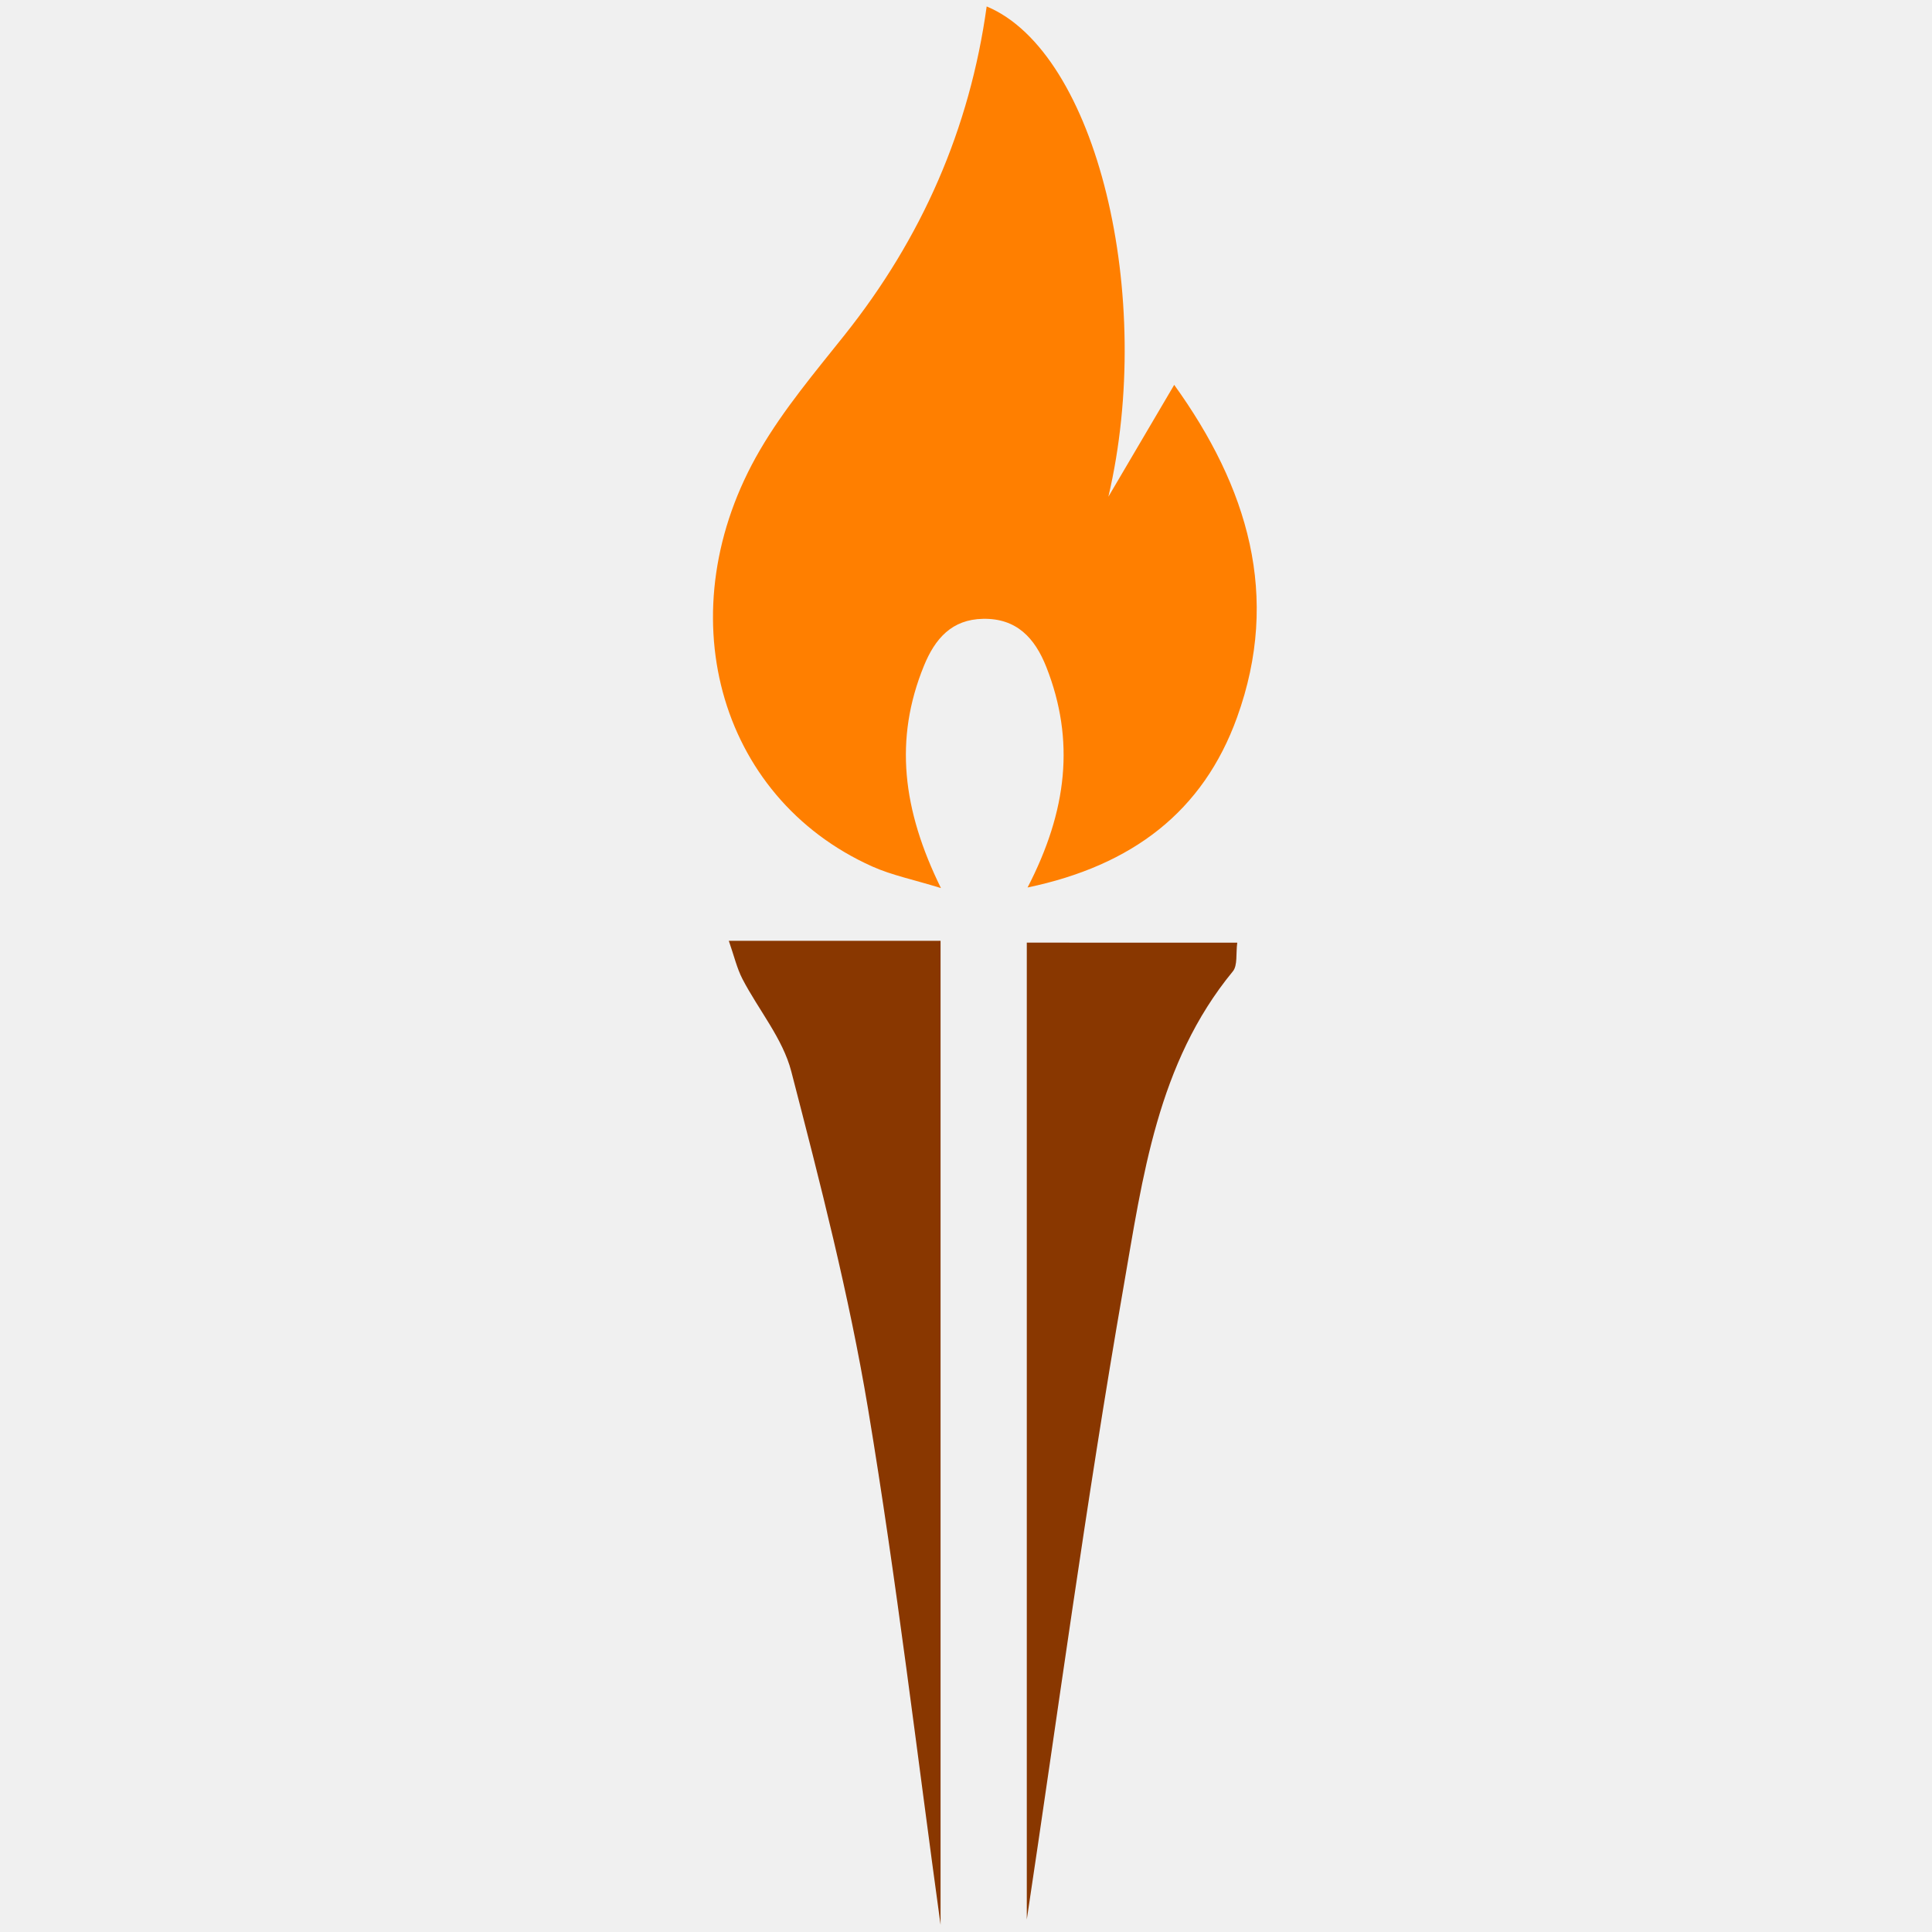
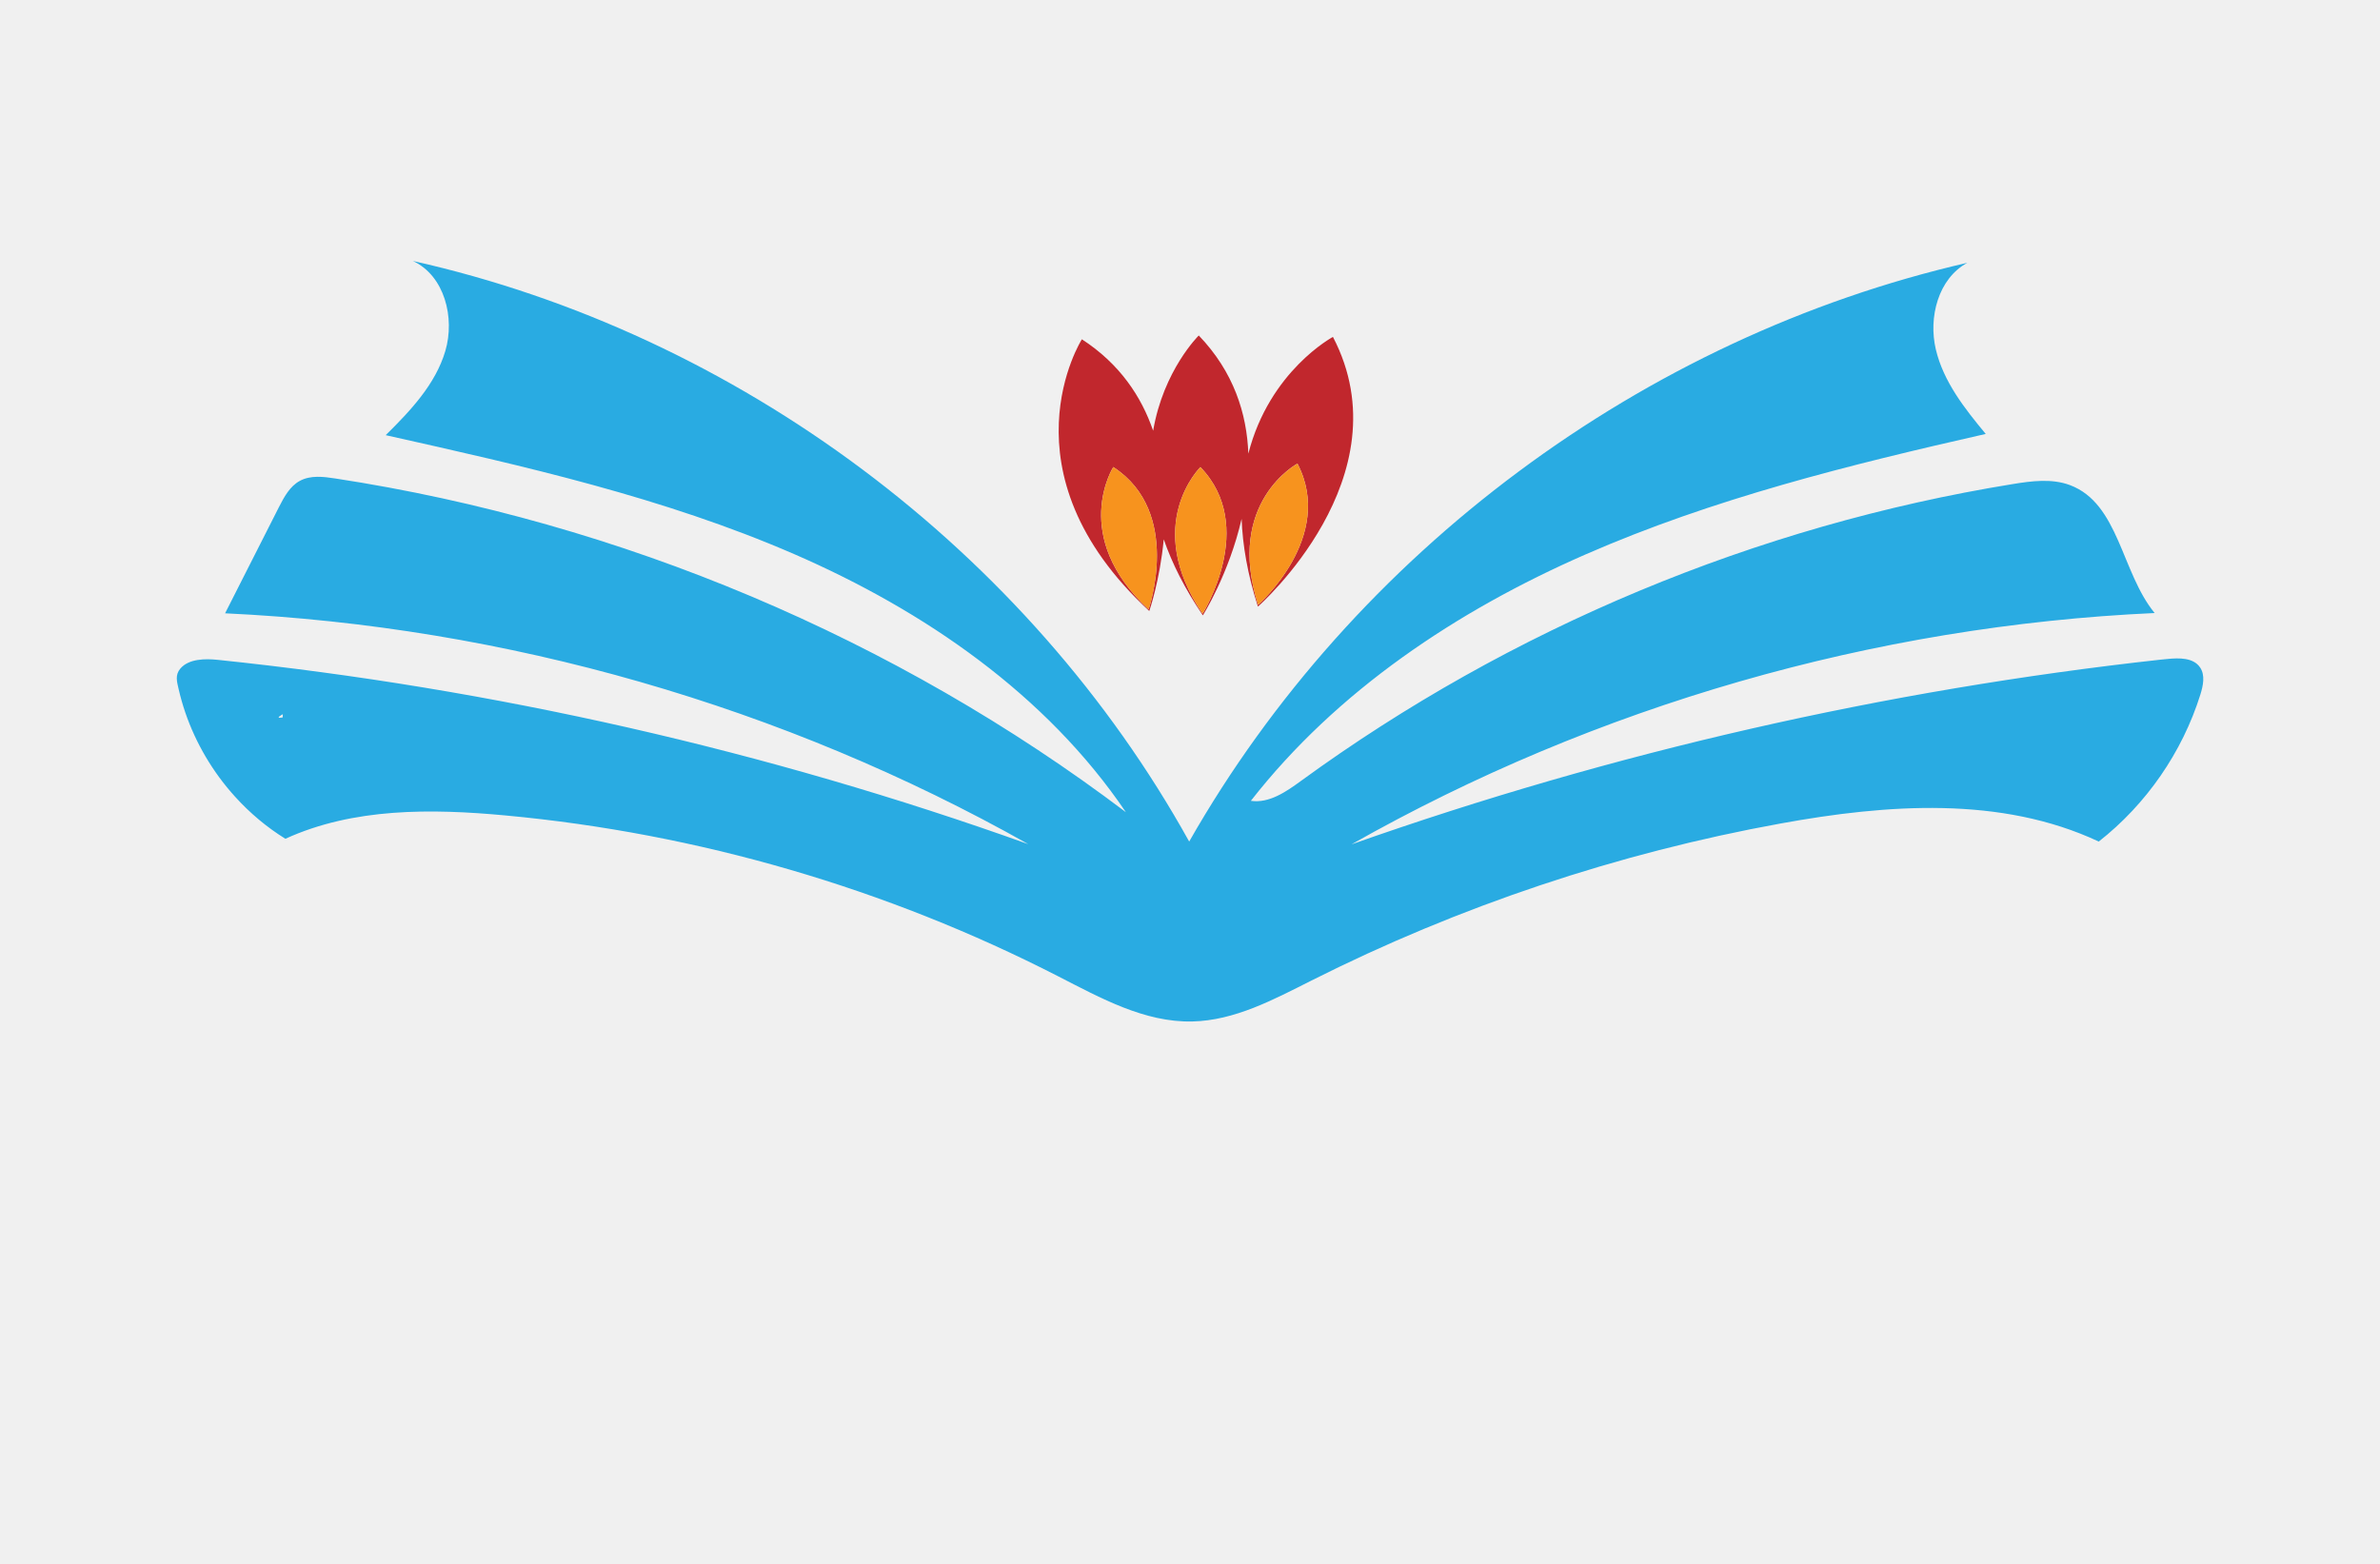
- <svg xmlns="http://www.w3.org/2000/svg" version="1.1" x="0px" y="0px" viewBox="0 0 300 300" style="enable-background:new 0 0 300 300;" xml:space="preserve">
+ <svg xmlns="http://www.w3.org/2000/svg" version="1.1" x="0px" y="0px" viewBox="0 0 350 230" style="enable-background:new 0 0 350 230;" xml:space="preserve">
  <style type="text/css">
	.st0{fill:#FF7F00;}
	.st1{fill:#893700;}
	.st2{fill:#29ABE2;}
	.st3{fill:#F2C0AA;}
	.st4{fill:#1C75BC;}
	.st5{fill:#FFC200;}
	.st6{fill:#911717;}
	.st7{fill:#C1272D;}
	.st8{fill:#F7931E;}
- 	.st9{fill:#2D828E;}
- 	.st10{fill:#93BC20;}
- 	.st11{fill:#017F6A;}
- 	.st12{fill:#0FB287;}
- 	.st13{fill:#C4C400;}
+ 	.st9{display:none;fill:#C1272D;}
+ 	.st10{font-family:'NofexRegular';}
+ 	.st11{font-size:35px;}
+ 	.st12{fill:#2D828E;}
+ 	.st13{fill:#93BC20;}
	.st14{fill:#CC781D;}
	.st15{fill:#FF5500;}
- 	.st16{fill:#FF855A;}
- 	.st17{fill:#FFFFFF;}
- 	.st18{fill:#045B96;}
- 	.st19{fill:#A97C50;}
- 	.st20{fill:#F15A29;}
- 	.st21{fill:#FF9D00;}
- 	.st22{fill:#BE1E2D;}
- 	.st23{fill:#00406B;}
- 	.st24{fill:#005E2A;}
- 	.st25{fill:#35A061;}
- 	.st26{fill:#231F20;}
- 	.st27{fill:#09578C;}
- 	.st28{fill:#3B9FE2;}
- 	.st29{fill:#F72B60;}
- 	.st30{fill:#A00032;}
- 	.st31{fill:#1A3A1D;}
- 	.st32{fill:#009245;}
- 	.st33{fill:#159E4C;}
+ 	.st16{fill:#C4C400;}
+ 	.st17{fill:#017F6A;}
+ 	.st18{fill:#0092FF;}
+ 	.st19{fill:#09578C;}
+ 	.st20{fill:#3B9FE2;}
+ 	.st21{fill:#BE1E2D;}
+ 	.st22{fill:#231F20;}
+ 	.st23{fill:#FF9D00;}
+ 	.st24{fill:#F15A29;}
+ 	.st25{fill:#00406B;}
</style>
-   <g id="Layer_1">
-     <path class="st0" d="M159.56,137.81c6.16-11.91,7.39-22.85,2.92-34.22c-1.79-4.54-4.63-7.59-9.81-7.5   c-4.87,0.08-7.48,3.06-9.22,7.34c-4.62,11.35-3.33,22.29,2.66,34.47c-4.27-1.32-7.62-1.99-10.66-3.35   c-24.08-10.79-32-39.79-17.42-64.71c3.7-6.33,8.52-12.05,13.11-17.81C143.13,36.98,150.58,20.04,153.21,1   c17.1,7.12,26.18,45.07,18.9,76.13c3.29-5.6,6.59-11.2,10.22-17.37c11.42,15.87,16.57,32.77,9.76,51.63   C186.83,125.99,175.85,134.4,159.56,137.81z" />
-     <path class="st1" d="M192.12,146.38c-0.23,1.7,0.08,3.53-0.69,4.46c-11.73,14.26-14,31.99-16.98,49.06   c-5.83,33.44-10.33,67.11-15.01,98.16c0-48.62,0-99.87,0-151.69C170.08,146.38,180.7,146.38,192.12,146.38z M146.05,146.09   c-10.94,0-21.42,0-32.88,0c0.82,2.35,1.25,4.24,2.11,5.91c2.5,4.82,6.27,9.27,7.59,14.37c4.49,17.32,8.97,34.71,11.91,52.33   c4.46,26.78,7.63,53.77,11.27,80.18C146.05,248.37,146.05,197.32,146.05,146.09z" />
+   <g id="Logo1">
+ </g>
+   <g id="Logo2">
+ </g>
+   <g id="Logo3">
+ </g>
+   <g id="Logo4">
+ </g>
+   <g id="Logo5">
+     <g>
+       <g>
+         <path class="st7" d="M196.02,49.55c0,0-9.32,4.97-12.44,17.17c-0.22-5.88-2.14-12.02-7.29-17.38c0,0-5.19,5.09-6.71,14.01     c-1.72-5.02-4.91-9.84-10.48-13.45c0,0-12.34,19.41,9.91,39.96c0,0,1.55-4.43,2.13-10.54c1.2,3.48,3.06,7.22,5.75,11.18     c0,0,3.83-6.05,5.7-14.19c0.14,3.82,0.86,8.12,2.4,12.9C184.98,89.22,206.76,70.13,196.02,49.55z M168.91,89.62     c-11.65-10.76-5.19-20.93-5.19-20.93C173.91,75.31,168.91,89.62,168.91,89.62z M176.85,90.25c-8.9-13.12-0.32-21.55-0.32-21.55     C184.97,77.44,176.85,90.25,176.85,90.25z M185.02,88.95c-4.84-15.1,5.78-20.77,5.78-20.77     C196.42,78.96,185.02,88.95,185.02,88.95z" />
+         <path class="st8" d="M176.53,68.7c8.44,8.74,0.32,21.55,0.32,21.55C167.94,77.13,176.53,68.7,176.53,68.7z M190.8,68.19     c0,0-10.62,5.67-5.78,20.77C185.02,88.95,196.42,78.96,190.8,68.19z M163.72,68.69c0,0-6.46,10.17,5.19,20.93     C168.91,89.62,173.91,75.31,163.72,68.69z" />
+         <path class="st2" d="M317.79,97.01c-40.54,4.46-80.57,13.59-119.04,27.17c35.98-20.38,76.8-32.14,118.11-34.02     c-4.9-5.96-5.24-16.13-12.47-18.82c-2.67-0.99-5.63-0.6-8.44-0.14c-37.64,6.11-73.8,21.19-104.63,43.65     c-2.19,1.6-4.68,3.32-7.37,2.93c12.65-16.2,30.3-27.95,49.13-36.2s38.9-13.22,58.94-17.76c-3.11-3.74-6.22-7.7-7.34-12.43     c-1.12-4.73,0.36-10.42,4.63-12.74c-47.68,10.96-90.22,42.61-114.43,85.12c-23.75-42.81-66.38-74.7-114.16-85.39     c4.64,2.15,6.22,8.33,4.77,13.24c-1.45,4.9-5.13,8.79-8.77,12.38c20.38,4.55,40.9,9.17,60.06,17.49s37.08,20.66,48.79,37.96     C131.66,93.82,91.32,76.8,49.31,70.37c-1.75-0.27-3.65-0.5-5.21,0.35c-1.49,0.8-2.33,2.4-3.1,3.9C38.37,79.81,35.74,85,33.1,90.2     c41.29,1.93,82.1,13.66,118.12,33.95c-38.47-13.77-78.6-22.89-119.24-27.11c-1.74-0.18-4.22-0.18-5.46,1.29     c-0.79,0.94-0.51,1.89-0.26,2.98c0.27,1.17,0.6,2.34,0.99,3.48c1.56,4.56,4.07,8.8,7.31,12.37c2.17,2.4,4.66,4.5,7.41,6.2     c9.99-4.57,21.44-4.45,32.38-3.43c28.27,2.63,56.02,10.71,81.29,23.67c6.23,3.19,12.68,6.78,19.68,6.63     c6.23-0.13,11.96-3.21,17.52-6.01c21.75-10.95,45.07-18.76,69.03-23.11c15.62-2.84,32.4-4.08,46.77,2.66     c7-5.49,12.28-13.13,14.94-21.61c0.41-1.32,0.74-2.86-0.04-4c-0.98-1.45-3.08-1.42-4.82-1.24     C318.4,96.95,318.1,96.98,317.79,97.01z M41.59,105.04l-0.02,0.47C40.23,105.76,41.59,105.04,41.59,105.04z" />
+       </g>
+       <text transform="matrix(1 0 0 1 53.2358 182.8176)" class="st9 st10 st11">Education</text>
+     </g>
  </g>
-   <g id="Layer_2">
+   <g id="Logo6">
</g>
-   <g id="Layer_3">
+   <g id="Logo7">
</g>
-   <g id="Layer_4">
+   <g id="Logo8">
</g>
-   <g id="Layer_5">
+   <g id="Logo9">
</g>
-   <g id="Layer_6">
+   <g id="Logo10">
</g>
-   <g id="Layer_7">
+   <g id="Logo11">
</g>
-   <g id="Layer_8">
- </g>
-   <g id="Layer_9">
- </g>
-   <g id="Layer_10">
- </g>
-   <g id="Layer_11">
- </g>
-   <g id="Layer_12">
+   <g id="Logo12">
</g>
  <g id="Layer_13">
</g>
  <g id="Layer_14">
</g>
  <g id="Layer_15">
</g>
-   <g id="Layer_16">
- </g>
-   <g id="Layer_17">
- </g>
-   <g id="Layer_18">
- </g>
-   <g id="Layer_19">
- </g>
-   <g id="Layer_20">
- </g>
-   <g id="Layer_21">
- </g>
-   <g id="Layer_22">
- </g>
-   <g id="Layer_23">
- </g>
-   <g id="Layer_24">
- </g>
-   <g id="Layer_25">
- </g>
-   <g id="Layer_26">
- </g>
-   <g id="Layer_27">
- </g>
-   <g id="Layer_28">
- </g>
-   <g id="Layer_29">
- </g>
-   <g id="Layer_30">
- </g>
</svg>
